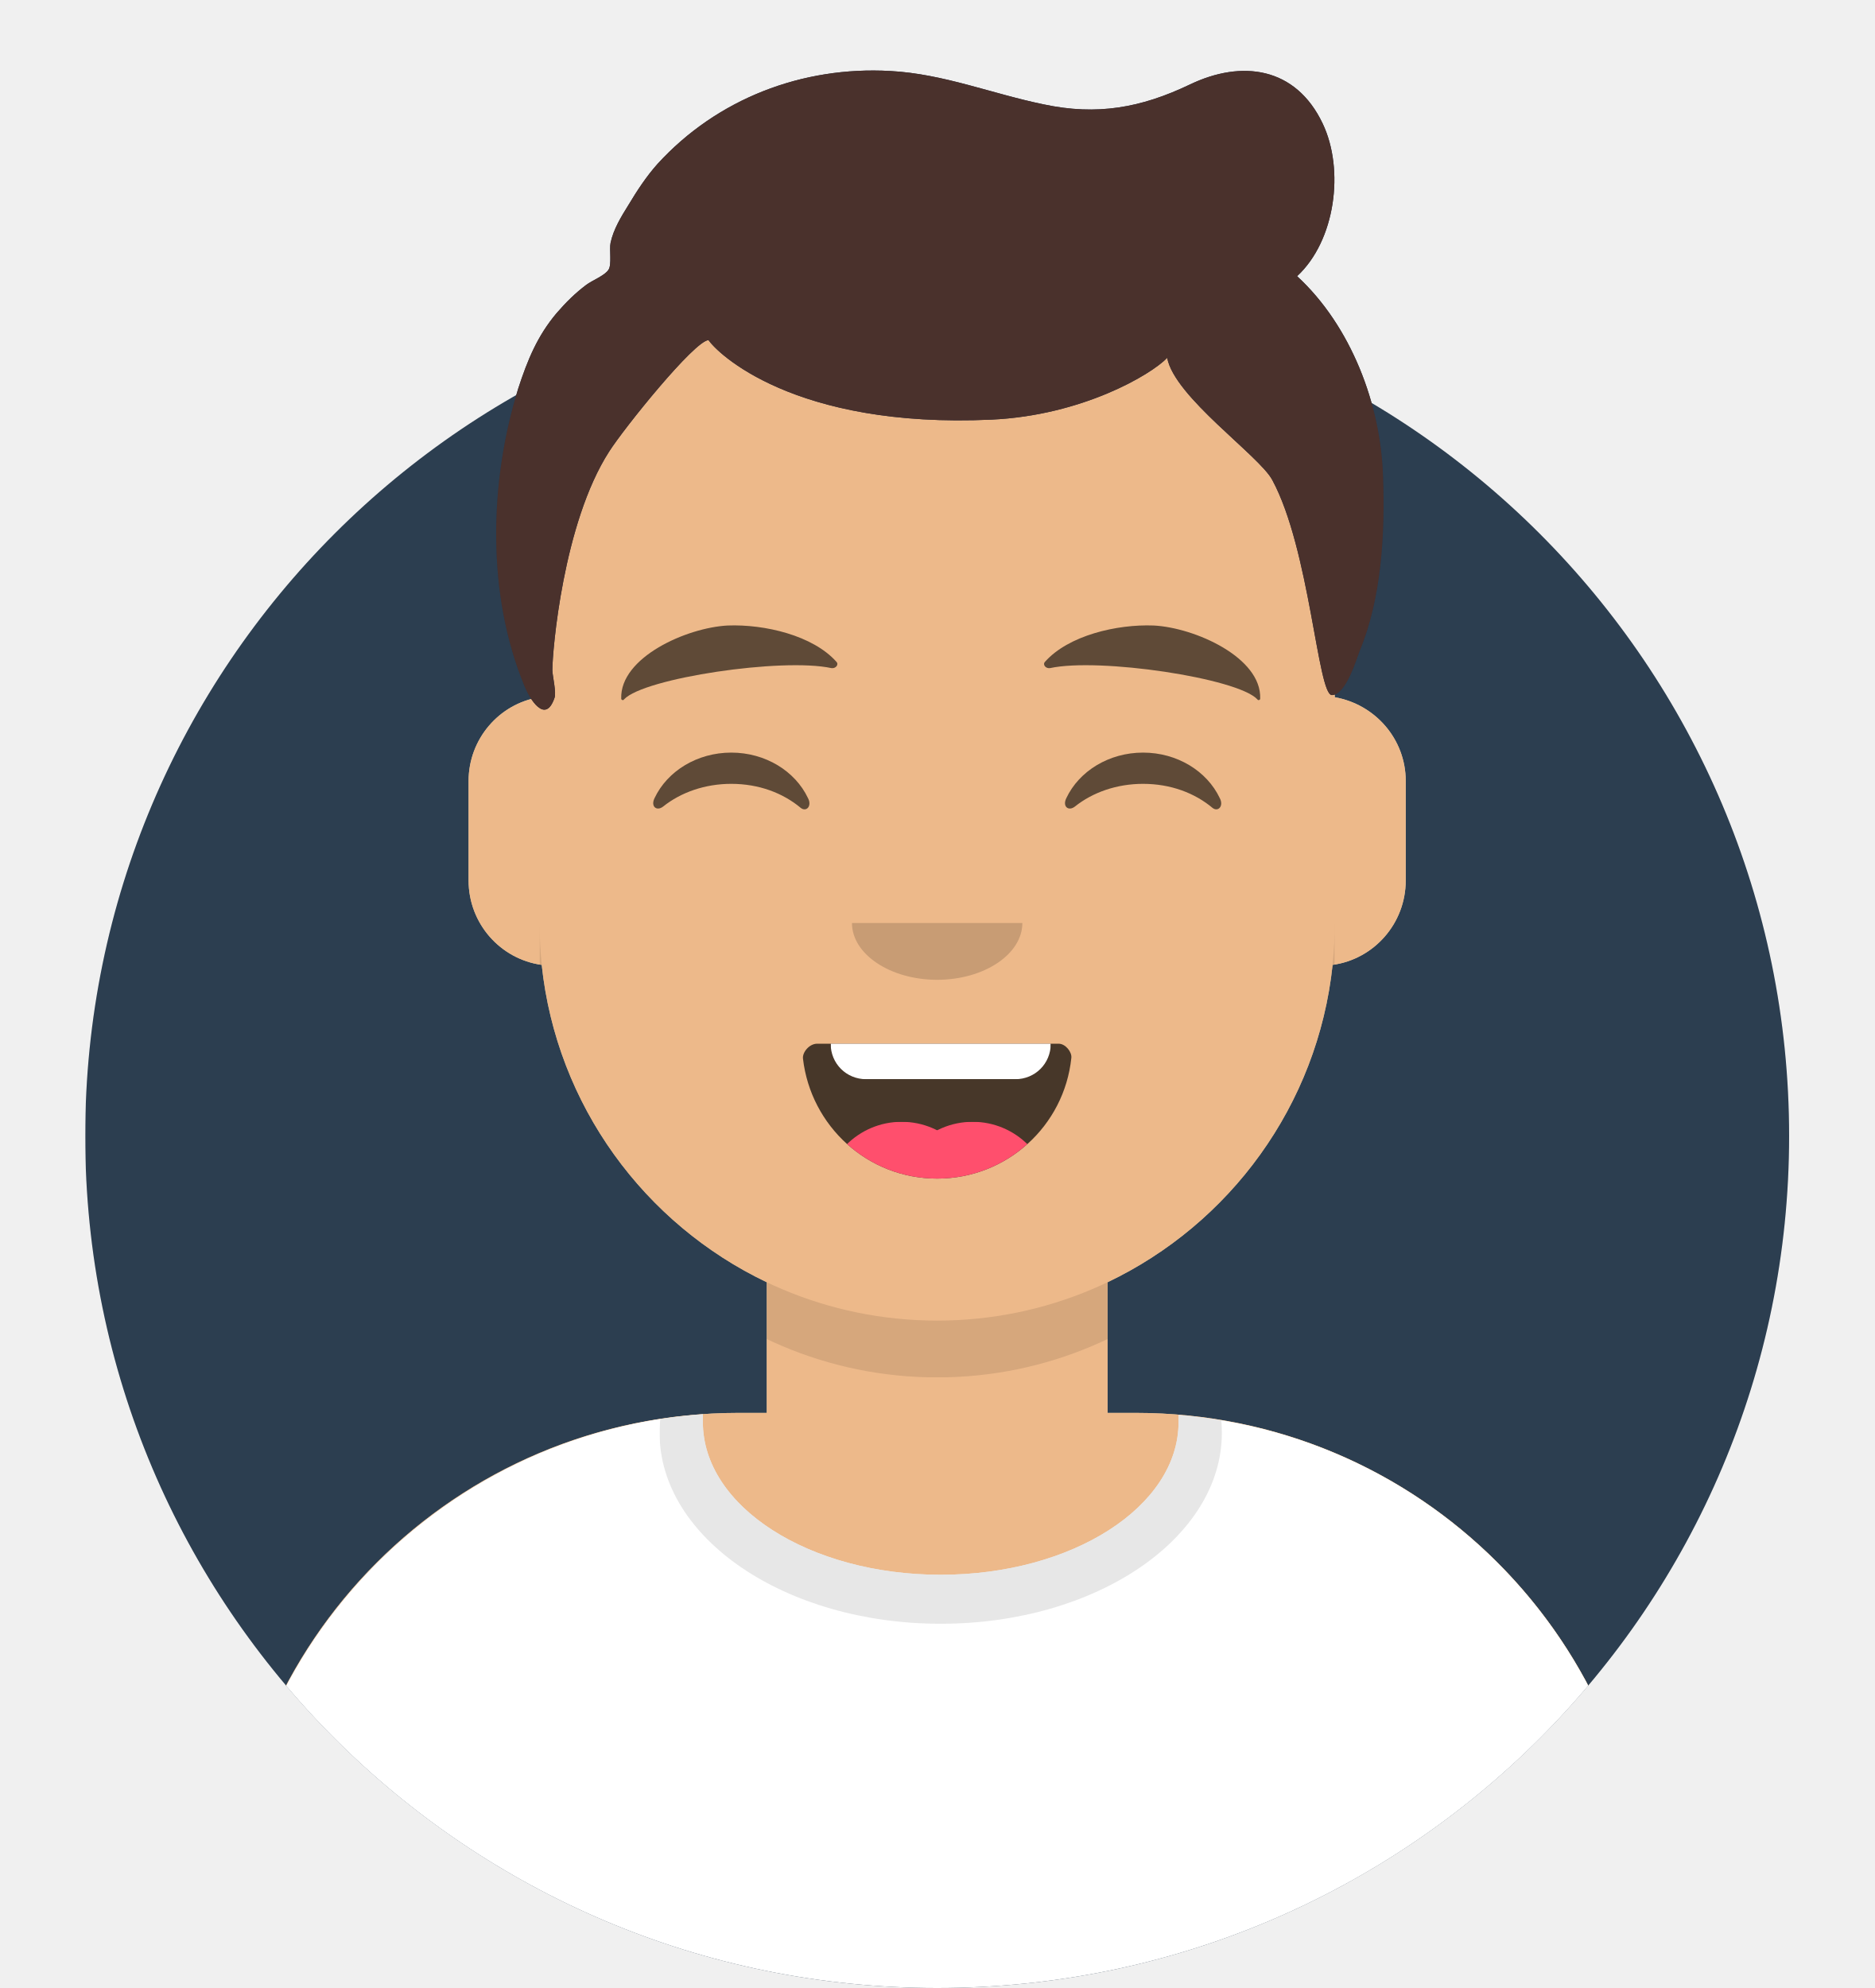
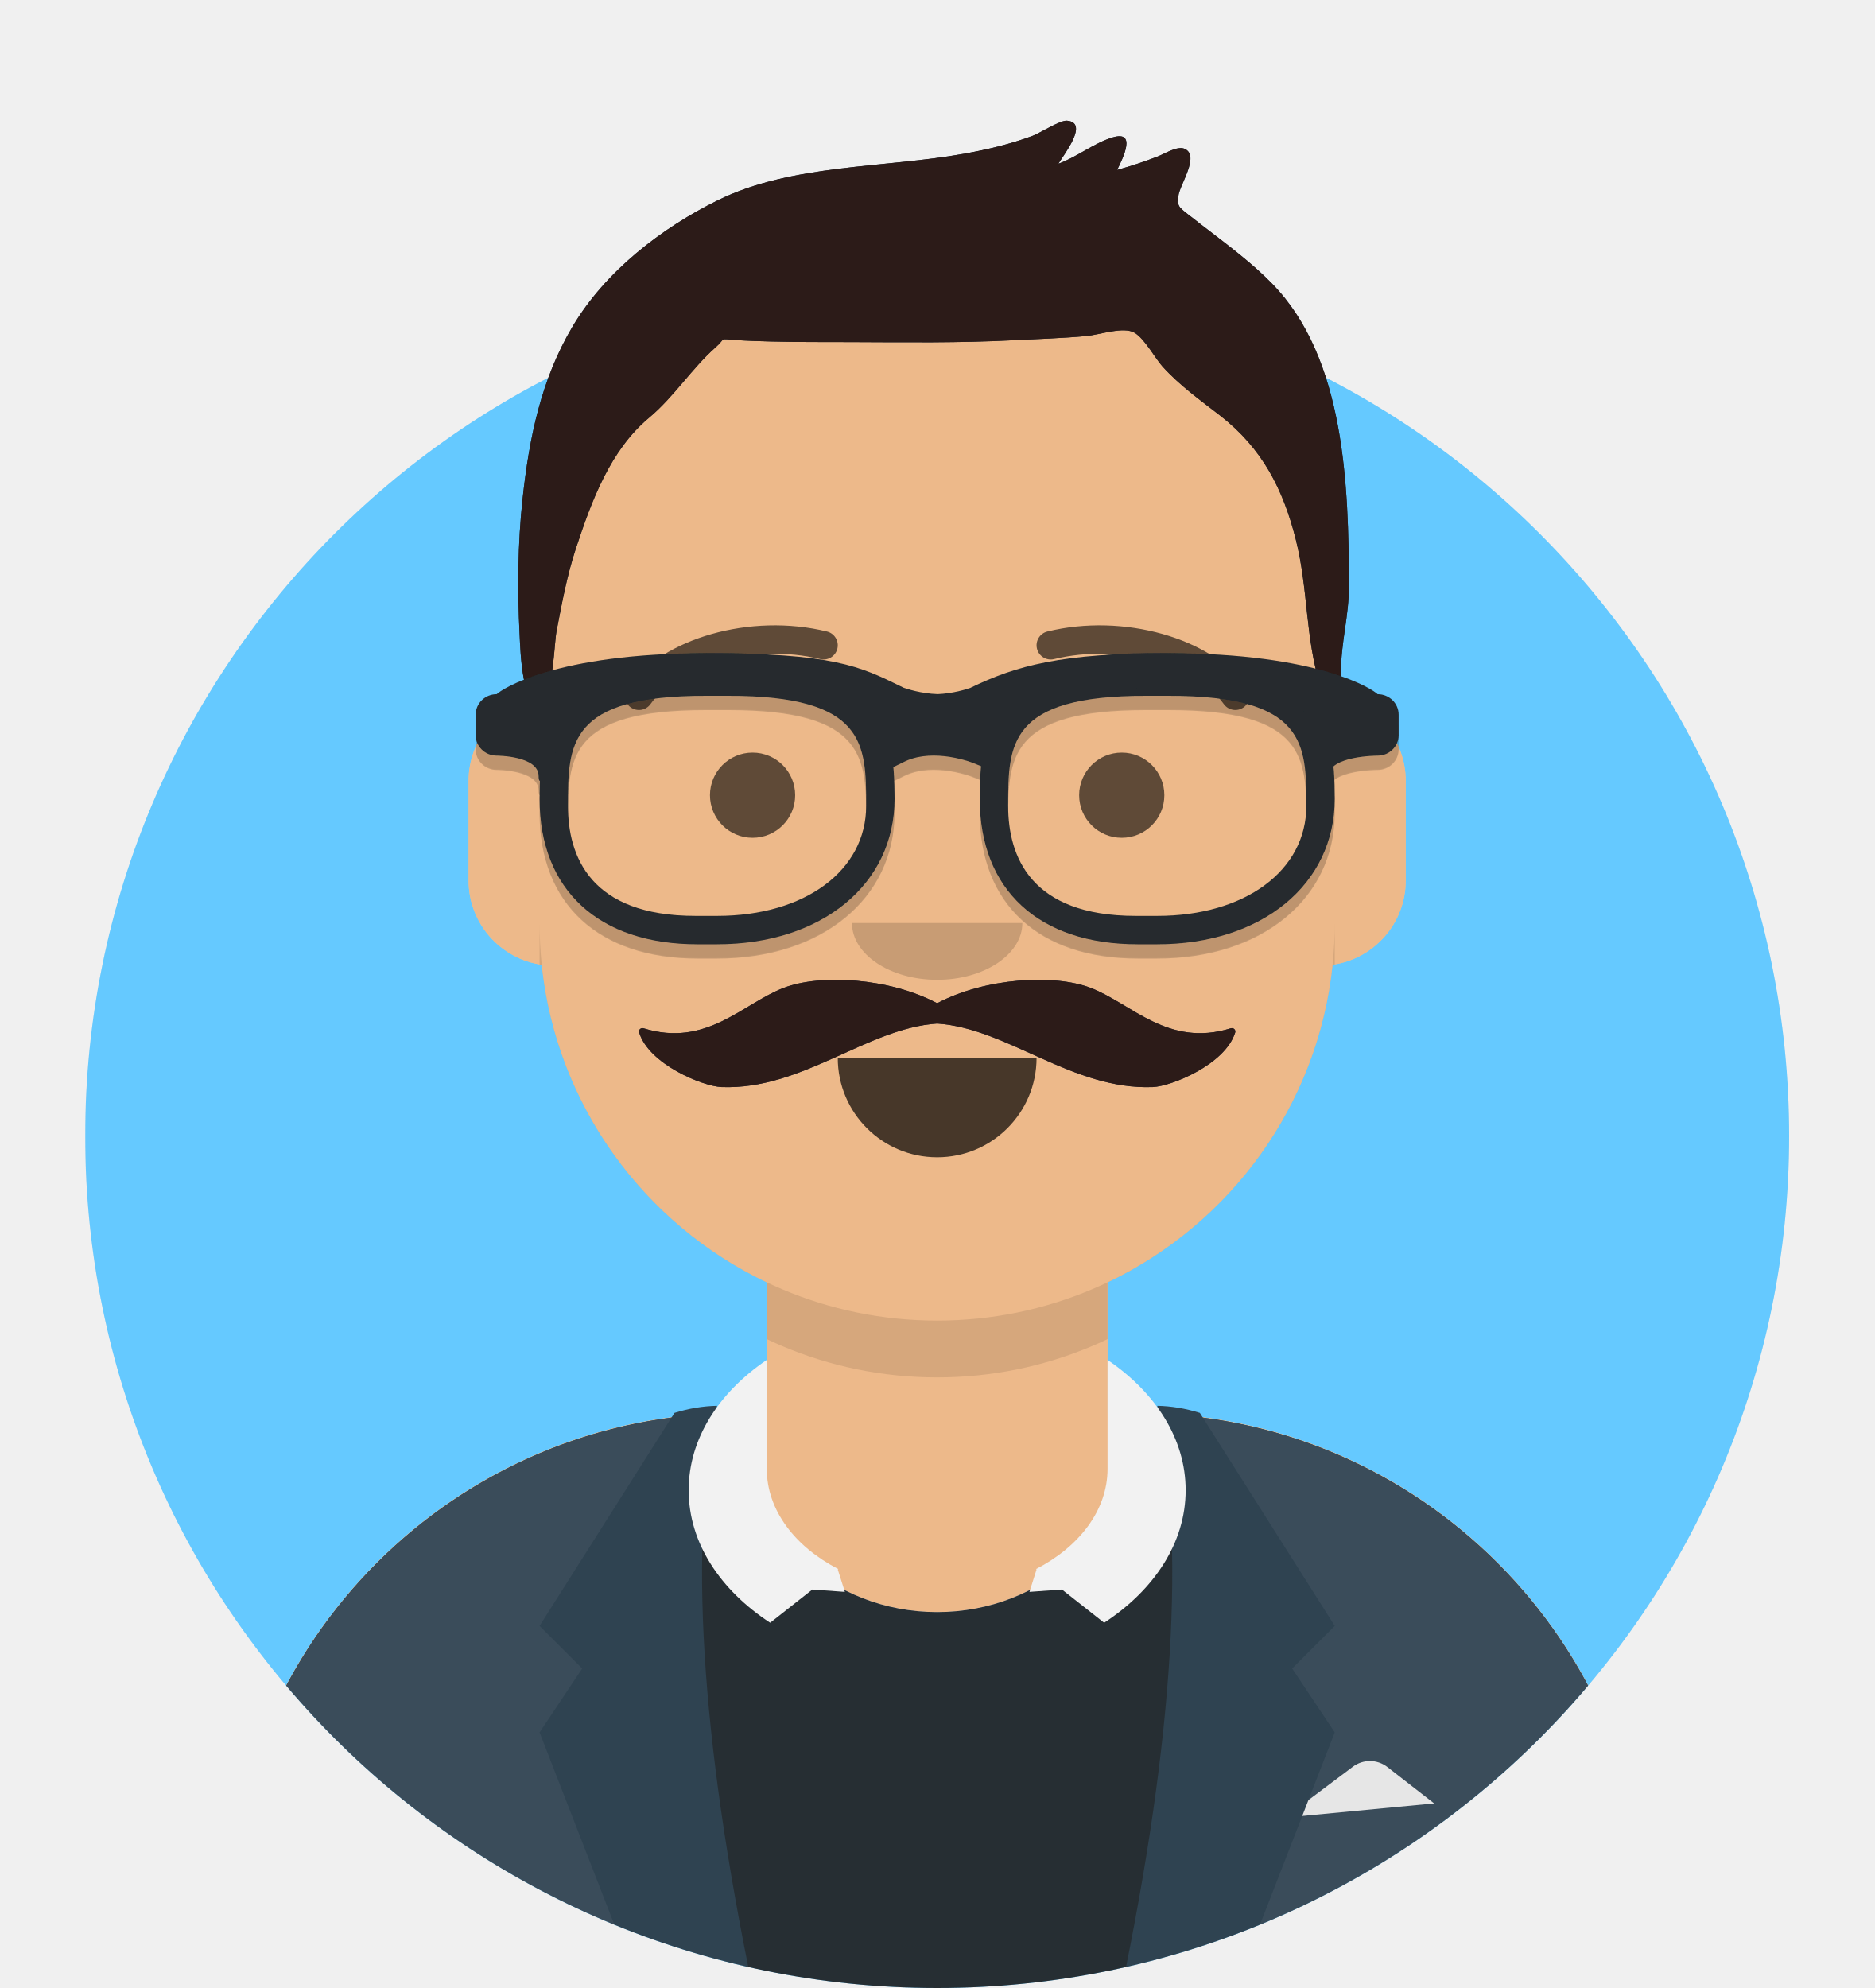
- <svg xmlns="http://www.w3.org/2000/svg" version="1.1" id="Layer_1" x="0px" y="0px" viewBox="0 0 264 280" style="enable-background:new 0 0 264 280;" xml:space="preserve">
-   <style type="text/css">
- 	.st0{fill-rule:evenodd;clip-rule:evenodd;fill:#E6E6E6;}
- 	.st1{filter:url(#Adobe_OpacityMaskFilter);}
- 	.st2{fill-rule:evenodd;clip-rule:evenodd;fill:#FFFFFF;}
- 	.st3{mask:url(#mask-2_1_);}
- 	.st4{fill-rule:evenodd;clip-rule:evenodd;fill:#2C3E50;}
- 	.st5{filter:url(#Adobe_OpacityMaskFilter_1_);}
- 	.st6{mask:url(#mask-4_1_);}
- 	.st7{fill-rule:evenodd;clip-rule:evenodd;fill:#D0C6AC;}
- 	.st8{filter:url(#Adobe_OpacityMaskFilter_2_);}
- 	.st9{mask:url(#mask-6_1_);}
- 	.st10{fill-rule:evenodd;clip-rule:evenodd;fill:#EDB98A;}
- 	.st11{filter:url(#Adobe_OpacityMaskFilter_3_);}
- 	.st12{mask:url(#mask-6_2_);fill-rule:evenodd;clip-rule:evenodd;fill-opacity:0.1;}
- 	.st13{filter:url(#Adobe_OpacityMaskFilter_4_);}
- 	.st14{mask:url(#react-mask-952_1_);}
- 	.st15{filter:url(#Adobe_OpacityMaskFilter_5_);}
- 	.st16{opacity:0.6;mask:url(#react-mask-952_2_);}
- 	.st17{fill-rule:evenodd;clip-rule:evenodd;fill-opacity:0.16;}
- 	.st18{fill-rule:evenodd;clip-rule:evenodd;fill-opacity:0.7;}
- 	.st19{filter:url(#Adobe_OpacityMaskFilter_6_);}
- 	.st20{mask:url(#react-mask-934_1_);fill-rule:evenodd;clip-rule:evenodd;fill:#FFFFFF;}
- 	.st21{filter:url(#Adobe_OpacityMaskFilter_7_);}
- 	.st22{mask:url(#react-mask-934_2_);}
- 	.st23{fill-rule:evenodd;clip-rule:evenodd;fill:#FF4F6D;}
- 	.st24{fill-rule:evenodd;clip-rule:evenodd;fill-opacity:0.6;}
- 	.st25{filter:url(#Adobe_OpacityMaskFilter_8_);}
- 	.st26{mask:url(#react-mask-925_1_);}
- 	.st27{fill-rule:evenodd;clip-rule:evenodd;fill:#28354B;}
- 	.st28{filter:url(#Adobe_OpacityMaskFilter_9_);}
- 	.st29{mask:url(#react-mask-924_1_);}
- 	.st30{fill-rule:evenodd;clip-rule:evenodd;fill:#4A312C;}
- </style>
-   <g>
-     <g transform="translate(-825, -1100)">
+ <svg xmlns="http://www.w3.org/2000/svg" xmlns:xlink="http://www.w3.org/1999/xlink" width="264px" height="280px" viewBox="0 0 264 280" version="1.1">
+   <defs>
+     <circle id="path-1" cx="120" cy="120" r="120" />
+     <path d="M12,160 C12,226.274 65.726,280 132,280 C198.274,280 252,226.274 252,160 L264,160 L264,-1.42108547e-14 L-3.19744231e-14,-1.42108547e-14 L-3.19744231e-14,160 L12,160 Z" id="path-3" />
+     <path d="M124,144.611 L124,163 L128,163 L128,163 C167.765,163 200,195.235 200,235 L200,244 L0,244 L0,235 C-4.86974701e-15,195.235 32.235,163 72,163 L72,163 L76,163 L76,144.611 C58.763,136.422 46.372,119.687 44.305,99.881 C38.48,99.058 34,94.052 34,88 L34,74 C34,68.054 38.325,63.118 44,62.166 L44,56 L44,56 C44,25.072 69.072,5.68137151e-15 100,0 L100,0 L100,0 C130.928,-5.68137151e-15 156,25.072 156,56 L156,62.166 C161.675,63.118 166,68.054 166,74 L166,88 C166,94.052 161.52,99.058 155.695,99.881 C153.628,119.687 141.237,136.422 124,144.611 Z" id="path-5" />
+   </defs>
+   <g id="Avataaar" stroke="none" stroke-width="1" fill="none" fill-rule="evenodd">
+     <g transform="translate(-825, -1100)" id="Avataaar/Circle">
      <g transform="translate(825, 1100)">
-         <g id="Circle" transform="translate(12, 40)">
-           <g id="Circle-Background">
-             <circle class="st0" cx="120" cy="120" r="120" />
-           </g>
-           <defs>
-             <filter id="Adobe_OpacityMaskFilter" filterUnits="userSpaceOnUse" x="0" y="0" width="240" height="240">
-               <feColorMatrix type="matrix" values="1 0 0 0 0  0 1 0 0 0  0 0 1 0 0  0 0 0 1 0" />
-             </filter>
-           </defs>
-           <mask maskUnits="userSpaceOnUse" x="0" y="0" width="240" height="240" id="mask-2_1_">
-             <g class="st1">
-               <circle id="path-1_1_" class="st2" cx="120" cy="120" r="120" />
-             </g>
+         <g id="Circle" stroke-width="1" fill-rule="evenodd" transform="translate(12, 40)">
+           <mask id="mask-2" fill="white">
+             <use xlink:href="#path-1" />
          </mask>
-           <g class="st3">
-             <rect class="st4" width="240" height="240" />
+           <use id="Circle-Background" fill="#E6E6E6" xlink:href="#path-1" />
+           <g id="Color/Palette/Blue-01" mask="url(#mask-2)" fill="#65C9FF">
+             <rect id="🖍Color" x="0" y="0" width="240" height="240" />
          </g>
        </g>
-         <g id="Mask">
- 			</g>
-         <defs>
-           <filter id="Adobe_OpacityMaskFilter_1_" filterUnits="userSpaceOnUse" x="-1" y="0" width="265" height="280">
-             <feColorMatrix type="matrix" values="1 0 0 0 0  0 1 0 0 0  0 0 1 0 0  0 0 0 1 0" />
-           </filter>
-         </defs>
-         <mask maskUnits="userSpaceOnUse" x="-1" y="0" width="265" height="280" id="mask-4_1_">
-           <g class="st5">
-             <path id="path-3_1_" class="st2" d="M12,160c0,66.3,53.7,120,120,120s120-53.7,120-120h12V0H0v160H12z" />
-           </g>
+         <mask id="mask-4" fill="white">
+           <use xlink:href="#path-3" />
        </mask>
-         <g id="Avataaar" class="st6">
+         <g id="Mask" />
+         <g id="Avataaar" stroke-width="1" fill-rule="evenodd" mask="url(#mask-4)">
          <g id="Body" transform="translate(32, 36)">
-             <g>
-               <path class="st7" d="M124,144.6V163h4l0,0c39.8,0,72,32.2,72,72v9H0v-9c0-39.8,32.2-72,72-72l0,0h4v-18.4        c-17.2-8.2-29.6-24.9-31.7-44.7C38.5,99.1,34,94.1,34,88V74c0-5.9,4.3-10.9,10-11.8V56l0,0c0-30.9,25.1-56,56-56l0,0l0,0        c30.9,0,56,25.1,56,56v6.2c5.7,1,10,5.9,10,11.8v14c0,6.1-4.5,11.1-10.3,11.9C153.6,119.7,141.2,136.4,124,144.6z" />
-             </g>
-             <defs>
-               <filter id="Adobe_OpacityMaskFilter_2_" filterUnits="userSpaceOnUse" x="-32" y="0" width="264" height="244">
-                 <feColorMatrix type="matrix" values="1 0 0 0 0  0 1 0 0 0  0 0 1 0 0  0 0 0 1 0" />
-               </filter>
-             </defs>
-             <mask maskUnits="userSpaceOnUse" x="-32" y="0" width="264" height="244" id="mask-6_1_">
-               <g class="st8">
-                 <path id="path-5_1_" class="st2" d="M124,144.6V163h4l0,0c39.8,0,72,32.2,72,72v9H0v-9c0-39.8,32.2-72,72-72l0,0h4v-18.4         c-17.2-8.2-29.6-24.9-31.7-44.7C38.5,99.1,34,94.1,34,88V74c0-5.9,4.3-10.9,10-11.8V56l0,0c0-30.9,25.1-56,56-56l0,0l0,0         c30.9,0,56,25.1,56,56v6.2c5.7,1,10,5.9,10,11.8v14c0,6.1-4.5,11.1-10.3,11.9C153.6,119.7,141.2,136.4,124,144.6z" />
-               </g>
+             <mask id="mask-6" fill="white">
+               <use xlink:href="#path-5" />
            </mask>
-             <g class="st9">
-               <g id="Color" transform="translate(-32, 0)">
-                 <rect class="st10" width="264" height="244" />
+             <use fill="#D0C6AC" xlink:href="#path-5" />
+             <g id="Skin/👶🏽-03-Brown" mask="url(#mask-6)" fill="#EDB98A">
+               <g transform="translate(-32, 0)" id="Color">
+                 <rect x="0" y="0" width="264" height="244" />
              </g>
            </g>
+             <path d="M156,79 L156,102 C156,132.928 130.928,158 100,158 C69.072,158 44,132.928 44,102 L44,79 L44,94 C44,124.928 69.072,150 100,150 C130.928,150 156,124.928 156,94 L156,79 Z" id="Neck-Shadow" fill-opacity="0.1" fill="#000000" mask="url(#mask-6)" />
+           </g>
+           <g id="Clothing/Blazer-+-Sweater" transform="translate(0, 170)">
            <defs>
-               <filter id="Adobe_OpacityMaskFilter_3_" filterUnits="userSpaceOnUse" x="44" y="79" width="112" height="79">
-                 <feColorMatrix type="matrix" values="1 0 0 0 0  0 1 0 0 0  0 0 1 0 0  0 0 0 1 0" />
-               </filter>
+               <path d="M105.192,29.052 L104,29.052 L104,29.052 C64.235,29.052 32,61.287 32,101.052 L32,110 L232,110 L232,101.052 C232,61.287 199.765,29.052 160,29.052 L160,29.052 L158.808,29.052 C158.935,30.035 159,31.036 159,32.052 C159,45.859 146.912,57.052 132,57.052 C117.088,57.052 105,45.859 105,32.052 C105,31.036 105.065,30.035 105.192,29.052 Z" id="react-path-137" />
            </defs>
-             <mask maskUnits="userSpaceOnUse" x="44" y="79" width="112" height="79" id="mask-6_2_">
-               <g class="st11">
-                 <path id="path-5_2_" class="st2" d="M124,144.6V163h4l0,0c39.8,0,72,32.2,72,72v9H0v-9c0-39.8,32.2-72,72-72l0,0h4v-18.4         c-17.2-8.2-29.6-24.9-31.7-44.7C38.5,99.1,34,94.1,34,88V74c0-5.9,4.3-10.9,10-11.8V56l0,0c0-30.9,25.1-56,56-56l0,0l0,0         c30.9,0,56,25.1,56,56v6.2c5.7,1,10,5.9,10,11.8v14c0,6.1-4.5,11.1-10.3,11.9C153.6,119.7,141.2,136.4,124,144.6z" />
-               </g>
+             <mask id="react-mask-138" fill="white">
+               <use xlink:href="#react-path-137" />
            </mask>
-             <path id="Neck-Shadow" class="st12" d="M156,79v23c0,30.9-25.1,56-56,56s-56-25.1-56-56V79v15c0,30.9,25.1,56,56,56       s56-25.1,56-56V79z" />
+             <use id="Clothes" fill="#E6E6E6" fill-rule="evenodd" xlink:href="#react-path-137" />
+             <g id="Color/Palette/Black" mask="url(#react-mask-138)" fill-rule="evenodd" fill="#262E33">
+               <rect id="🖍Color" x="0" y="0" width="264" height="110" />
+             </g>
+             <g id="Blazer" stroke-width="1" fill-rule="evenodd" transform="translate(32, 28)">
+               <path d="M68.785,1.122 C30.512,2.804 1.24427139e-14,34.365 0,73.052 L0,82 L69.362,82 C65.961,69.92 64,55.709 64,40.5 C64,26.173 65.74,12.731 68.785,1.122 Z M131.638,82 L200,82 L200,73.052 C200,34.707 170.025,3.363 132.229,1.174 C135.265,12.771 137,26.194 137,40.5 C137,55.709 135.039,69.92 131.638,82 Z" id="Saco" fill="#3A4C5A" />
+               <path d="M149,58 L158.556,50.833 L158.556,50.833 C159.999,49.751 161.988,49.768 163.412,50.876 L170,56 L149,58 Z" id="Pocket-hanky" fill="#E6E6E6" />
+               <path d="M69,1.13686838e-13 C65,19.333 66.667,46.667 74,82 L58,82 L44,46 L50,37 L44,31 L63,1 C65.028,0.369 67.028,0.036 69,1.13686838e-13 Z" id="Wing" fill="#2F4351" />
+               <path d="M151,1.13686838e-13 C147,19.333 148.667,46.667 156,82 L140,82 L126,46 L132,37 L126,31 L145,1 C147.028,0.369 149.028,0.036 151,1.13686838e-13 Z" id="Wing" fill="#2F4351" transform="translate(141, 41) scale(-1, 1) translate(-141, -41) " />
+             </g>
+             <path d="M156,21.539 C162.772,26.136 167,32.656 167,39.888 C167,47.289 162.572,53.945 155.52,58.556 L149.579,53.876 L145,54.208 L146,51.057 L145.922,50.996 C152.022,47.853 156,42.7 156,36.877 L156,21.539 Z M108,21.539 C101.228,26.136 97,32.656 97,39.888 C97,47.289 101.428,53.945 108.48,58.556 L114.421,53.876 L119,54.208 L118,51.057 L118.078,50.996 C111.978,47.853 108,42.7 108,36.877 L108,21.539 Z" id="Collar" fill="#F2F2F2" fill-rule="evenodd" />
          </g>
-           <g transform="translate(0, 170)">
-             <g id="Clothes">
-               <path class="st0" d="M166,29.3c37,3,66,34,66,71.8v8.9H32v-8.9C32,63,61.6,31.8,99,29.2c0,0.4,0,0.7,0,1.1        c0,11.9,15,21.5,33.5,21.5S166,42.2,166,30.3C166,30,166,29.6,166,29.3z" />
+           <g id="Face" transform="translate(76, 82)" fill="#000000">
+             <g id="Mouth/Default" transform="translate(2, 52)" fill-opacity="0.7">
+               <path d="M40,15 C40,22.732 46.268,29 54,29 L54,29 C61.732,29 68,22.732 68,15" id="Mouth" />
            </g>
-             <defs>
-               <filter id="Adobe_OpacityMaskFilter_4_" filterUnits="userSpaceOnUse" x="0" y="0" width="264" height="110">
-                 <feColorMatrix type="matrix" values="1 0 0 0 0  0 1 0 0 0  0 0 1 0 0  0 0 0 1 0" />
-               </filter>
-             </defs>
-             <mask maskUnits="userSpaceOnUse" x="0" y="0" width="264" height="110" id="react-mask-952_1_">
-               <g class="st13">
-                 <path id="react-path-951_1_" class="st2" d="M166,29.3c37,3,66,34,66,71.8v8.9H32v-8.9C32,63,61.6,31.8,99,29.2         c0,0.4,0,0.7,0,1.1c0,11.9,15,21.5,33.5,21.5S166,42.2,166,30.3C166,30,166,29.6,166,29.3z" />
-               </g>
-             </mask>
-             <g class="st14">
-               <rect class="st2" width="264" height="110" />
+             <g id="Nose/Default" transform="translate(28, 40)" fill-opacity="0.16">
+               <path d="M16,8 C16,12.418 21.373,16 28,16 L28,16 C34.627,16 40,12.418 40,8" id="Nose" />
            </g>
-             <defs>
-               <filter id="Adobe_OpacityMaskFilter_5_" filterUnits="userSpaceOnUse" x="92.9" y="4.9" width="79.3" height="53.8">
-                 <feColorMatrix type="matrix" values="1 0 0 0 0  0 1 0 0 0  0 0 1 0 0  0 0 0 1 0" />
-               </filter>
-             </defs>
-             <mask maskUnits="userSpaceOnUse" x="92.9" y="4.9" width="79.3" height="53.8" id="react-mask-952_2_">
-               <g class="st15">
-                 <path id="react-path-951_2_" class="st2" d="M166,29.3c37,3,66,34,66,71.8v8.9H32v-8.9C32,63,61.6,31.8,99,29.2         c0,0.4,0,0.7,0,1.1c0,11.9,15,21.5,33.5,21.5S166,42.2,166,30.3C166,30,166,29.6,166,29.3z" />
-               </g>
-             </mask>
-             <g id="Shadowy" class="st16">
-               <g transform="translate(92, 4)">
-                 <ellipse class="st17" cx="40.5" cy="27.8" rx="39.6" ry="26.9" />
+             <g id="Eyes/Default-😀" transform="translate(0, 8)" fill-opacity="0.6">
+               <circle id="Eye" cx="30" cy="22" r="6" />
+               <circle id="Eye" cx="82" cy="22" r="6" />
+             </g>
+             <g id="Eyebrow/Outline/Default" fill-opacity="0.6">
+               <g id="I-Browse" transform="translate(12, 6)">
+                 <path d="M3.63,11.159 C7.545,5.65 18.278,2.561 27.523,4.831 C28.596,5.095 29.679,4.439 29.942,3.366 C30.206,2.293 29.55,1.21 28.477,0.947 C17.74,-1.69 5.312,1.887 0.37,8.841 C-0.27,9.742 -0.059,10.99 0.841,11.63 C1.742,12.27 2.99,12.059 3.63,11.159 Z" id="Eyebrow" fill-rule="nonzero" />
+                 <path d="M61.63,11.159 C65.545,5.65 76.278,2.561 85.523,4.831 C86.596,5.095 87.679,4.439 87.942,3.366 C88.206,2.293 87.55,1.21 86.477,0.947 C75.74,-1.69 63.312,1.887 58.37,8.841 C57.73,9.742 57.941,10.99 58.841,11.63 C59.742,12.27 60.99,12.059 61.63,11.159 Z" id="Eyebrow" fill-rule="nonzero" transform="translate(73.00015, 6.039198) scale(-1, 1) translate(-73.00015, -6.039198) " />
              </g>
            </g>
          </g>
-           <g id="Face" transform="translate(76, 82)">
-             <g transform="translate(2, 52)">
-               <g id="Mouth">
-                 <path class="st18" d="M35.1,15.1C36.2,24.6,44.2,32,54,32c9.8,0,17.9-7.4,18.9-17c0.1-0.8-0.8-2-1.8-2c-14.9,0-26.3,0-34,0         C36,13,35,14.2,35.1,15.1z" />
-               </g>
-               <defs>
-                 <filter id="Adobe_OpacityMaskFilter_6_" filterUnits="userSpaceOnUse" x="39" y="2" width="31" height="16">
-                   <feColorMatrix type="matrix" values="1 0 0 0 0  0 1 0 0 0  0 0 1 0 0  0 0 0 1 0" />
-                 </filter>
-               </defs>
-               <mask maskUnits="userSpaceOnUse" x="39" y="2" width="31" height="16" id="react-mask-934_1_">
-                 <g class="st19">
-                   <path id="react-path-933_1_" class="st2" d="M35.1,15.1C36.2,24.6,44.2,32,54,32c9.8,0,17.9-7.4,18.9-17          c0.1-0.8-0.8-2-1.8-2c-14.9,0-26.3,0-34,0C36,13,35,14.2,35.1,15.1z" />
-                 </g>
-               </mask>
-               <path id="Teeth" class="st20" d="M44,2h21c2.8,0,5,2.2,5,5v6c0,2.8-2.2,5-5,5H44c-2.8,0-5-2.2-5-5V7C39,4.2,41.2,2,44,2z" />
-               <defs>
-                 <filter id="Adobe_OpacityMaskFilter_7_" filterUnits="userSpaceOnUse" x="38" y="24" width="32" height="22">
-                   <feColorMatrix type="matrix" values="1 0 0 0 0  0 1 0 0 0  0 0 1 0 0  0 0 0 1 0" />
-                 </filter>
-               </defs>
-               <mask maskUnits="userSpaceOnUse" x="38" y="24" width="32" height="22" id="react-mask-934_2_">
-                 <g class="st21">
-                   <path id="react-path-933_2_" class="st2" d="M35.1,15.1C36.2,24.6,44.2,32,54,32c9.8,0,17.9-7.4,18.9-17          c0.1-0.8-0.8-2-1.8-2c-14.9,0-26.3,0-34,0C36,13,35,14.2,35.1,15.1z" />
-                 </g>
-               </mask>
-               <g id="Tongue" class="st22">
-                 <g transform="translate(38, 24)">
-                   <circle class="st23" cx="11" cy="11" r="11" />
-                   <circle class="st23" cx="21" cy="11" r="11" />
-                 </g>
-               </g>
-             </g>
-             <g transform="translate(28, 40)">
-               <path id="Nose" class="st17" d="M16,8c0,4.4,5.4,8,12,8l0,0c6.6,0,12-3.6,12-8" />
-             </g>
-             <g transform="translate(0, 8)">
-               <path id="Squint" class="st24" d="M16.2,22.4C18,18.6,22.2,16,27,16c4.8,0,9,2.6,10.8,6.4c0.6,1.1-0.2,2-1,1.4        c-2.5-2.1-5.9-3.4-9.8-3.4c-3.7,0-7.1,1.2-9.6,3.2C16.5,24.3,15.6,23.6,16.2,22.4z" />
-               <path class="st24" d="M74.2,22.4C76,18.6,80.2,16,85,16c4.8,0,9,2.6,10.8,6.4c0.6,1.1-0.2,2-1,1.4c-2.5-2.1-5.9-3.4-9.8-3.4        c-3.7,0-7.1,1.2-9.6,3.2C74.5,24.3,73.6,23.6,74.2,22.4z" />
-             </g>
-             <g>
-               <path id="Eyebrow" class="st24" d="M26.5,6.1c-5.8,0.3-15.2,4.5-15,10.3c0,0.2,0.3,0.3,0.4,0.1c2.8-3,22.3-5.9,29.2-4.4        c0.6,0.1,1.1-0.5,0.7-0.9C38.5,7.5,31.7,5.9,26.5,6.1" />
-               <path class="st24" d="M86.5,6.1c5.8,0.3,15.2,4.5,15,10.3c0,0.2-0.3,0.3-0.4,0.1c-2.8-3-22.3-5.9-29.2-4.4        c-0.6,0.1-1.1-0.5-0.7-0.9C74.5,7.5,81.3,5.9,86.5,6.1" />
-             </g>
-           </g>
-           <g id="Top">
+           <g id="Top" stroke-width="1" fill-rule="evenodd">
            <defs>
-               <filter id="Adobe_OpacityMaskFilter_8_" filterUnits="userSpaceOnUse" x="-1" y="0" width="264" height="280">
-                 <feColorMatrix type="matrix" values="1 0 0 0 0  0 1 0 0 0  0 0 1 0 0  0 0 0 1 0" />
+               <rect id="react-path-93" x="0" y="0" width="264" height="280" />
+               <path d="M180.15,39.92 C177.39,37.1 174.186,34.707 171.069,32.307 C170.382,31.777 169.683,31.261 169.011,30.712 C168.858,30.587 167.292,29.466 167.105,29.053 C166.654,28.06 166.915,28.833 166.977,27.649 C167.056,26.151 170.111,21.919 167.831,20.949 C166.828,20.522 165.04,21.658 164.078,22.033 C162.196,22.767 160.292,23.393 158.347,23.933 C159.279,22.076 161.055,18.359 157.716,19.354 C155.114,20.129 152.69,22.122 150.076,23.059 C150.941,21.642 154.4,17.248 151.274,17.002 C150.302,16.926 147.471,18.75 146.424,19.14 C143.287,20.305 140.083,21.059 136.79,21.653 C125.592,23.671 112.497,23.095 102.137,28.193 C94.149,32.124 86.263,38.222 81.648,45.988 C77.201,53.473 75.538,61.664 74.607,70.241 C73.924,76.536 73.868,83.043 74.188,89.36 C74.292,91.43 74.525,100.971 77.532,98.081 C79.03,96.642 79.019,90.828 79.396,88.86 C80.147,84.945 80.87,81.013 82.122,77.223 C84.328,70.544 86.931,63.43 92.427,58.83 C95.954,55.878 98.431,51.889 101.806,48.911 C103.322,47.574 102.165,47.713 104.603,47.889 C106.241,48.006 107.885,48.051 109.526,48.094 C113.322,48.193 117.124,48.168 120.921,48.181 C128.568,48.209 136.179,48.317 143.819,47.916 C147.214,47.739 150.618,47.642 154.004,47.328 C155.895,47.153 159.251,45.941 160.808,46.867 C162.233,47.714 163.713,50.482 164.736,51.615 C167.154,54.294 170.036,56.339 172.862,58.535 C178.757,63.115 181.732,68.867 183.523,76.023 C185.306,83.153 184.806,89.768 187.013,96.785 C187.402,98.018 188.429,100.145 189.695,98.239 C189.93,97.885 189.87,95.939 189.87,94.819 C189.87,90.3 191.014,86.908 191,82.359 C190.944,68.527 190.496,50.491 180.15,39.92 Z" id="react-path-92" />
+               <filter x="-0.8%" y="-2.0%" width="101.5%" height="108.0%" filterUnits="objectBoundingBox" id="react-filter-89">
+                 <feOffset dx="0" dy="2" in="SourceAlpha" result="shadowOffsetOuter1" />
+                 <feColorMatrix values="0 0 0 0 0   0 0 0 0 0   0 0 0 0 0  0 0 0 0.16 0" type="matrix" in="shadowOffsetOuter1" result="shadowMatrixOuter1" />
+                 <feMerge>
+                   <feMergeNode in="shadowMatrixOuter1" />
+                   <feMergeNode in="SourceGraphic" />
+                 </feMerge>
              </filter>
            </defs>
-             <mask maskUnits="userSpaceOnUse" x="-1" y="0" width="264" height="280" id="react-mask-925_1_">
-               <g class="st25">
-                 <rect id="react-path-927_1_" class="st2" width="264" height="280" />
-               </g>
+             <mask id="react-mask-91" fill="white">
+               <use xlink:href="#react-path-93" />
            </mask>
-             <g class="st26">
+             <g id="Mask" />
+             <g id="Top/Short-Hair/Short-Flat" mask="url(#react-mask-91)">
              <g transform="translate(-1, 0)">
-                 <g id="Short-Hair">
-                   <path class="st27" d="M183.7,38.9c5.4-5,6.7-15,3.6-21.5c-3.8-8-11.4-9-18.7-5.5c-6.9,3.3-13.1,4.4-20.6,2.8          c-7.3-1.5-14.1-4.3-21.6-4.7C114,9.3,102,13.9,93.6,23.1c-1.6,1.8-2.9,3.8-4.1,5.8c-1,1.6-2.1,3.4-2.5,5.3          c-0.2,0.9,0.2,3.1-0.3,3.8c-0.5,0.8-2.3,1.5-3.1,2.1c-1.6,1.2-2.9,2.5-4.2,4c-2.7,3.2-4.1,6.6-5.4,10.6          c-4.1,13.2-4.5,29,0.9,42c0.7,1.7,2.9,5.4,4.2,1.6c0.3-0.7-0.3-3.2-0.3-3.9c0-2.7,1.5-20.7,8-30.8c2.1-3.3,12-15.6,14-15.7          c1.1,1.7,11.9,12.5,39.9,11.2c12.7-0.6,22.4-6.3,24.7-8.7c1,5.5,13,13.8,14.8,17.2c5.3,9.8,6.4,30.3,8.4,30.3          s3.5-5.2,3.9-6.2c3.1-7.4,3.6-16.6,3.3-24.6C195.5,57,191.3,45.9,183.7,38.9z" />
+                 <g id="Facial-Hair/Moustache-Fancy" transform="translate(49, 72)">
+                   <defs>
+                     <path d="M84,69.297 C77.208,65.711 67.578,65.149 62.389,67.132 C56.614,69.337 51.505,75.583 42.639,72.828 C42.27,72.714 41.909,73.045 42.02,73.409 C43.394,77.918 51.028,81.007 53.622,81.108 C64.961,81.55 74.095,72.83 84,72.161 C93.906,72.83 103.039,81.55 114.379,81.108 C116.973,81.007 124.607,77.918 125.98,73.409 C126.091,73.045 125.731,72.714 125.362,72.828 C116.495,75.583 111.386,69.337 105.612,67.132 C100.422,65.149 90.792,65.711 84,69.297 Z" id="react-path-120" />
+                   </defs>
+                   <mask id="react-mask-119" fill="white">
+                     <use xlink:href="#react-path-120" />
+                   </mask>
+                   <use id="Moustache-U-a-Question" fill="#28354B" fill-rule="evenodd" xlink:href="#react-path-120" />
+                   <g id="Color/Hair/Brown" mask="url(#react-mask-119)" fill="#2C1B18">
+                     <g transform="translate(-32, 0)" id="Color">
+                       <rect x="0" y="0" width="264" height="244" />
+                     </g>
+                   </g>
                </g>
-                 <defs>
-                   <filter id="Adobe_OpacityMaskFilter_9_" filterUnits="userSpaceOnUse" x="0" y="0" width="264" height="280">
-                     <feColorMatrix type="matrix" values="1 0 0 0 0  0 1 0 0 0  0 0 1 0 0  0 0 0 1 0" />
-                   </filter>
-                 </defs>
-                 <mask maskUnits="userSpaceOnUse" x="0" y="0" width="264" height="280" id="react-mask-924_1_">
-                   <g class="st28">
-                     <path id="react-path-926_1_" class="st2" d="M183.7,38.9c5.4-5,6.7-15,3.6-21.5c-3.8-8-11.4-9-18.7-5.5           c-6.9,3.3-13.1,4.4-20.6,2.8c-7.3-1.5-14.1-4.3-21.6-4.7C114,9.3,102,13.9,93.6,23.1c-1.6,1.8-2.9,3.8-4.1,5.8           c-1,1.6-2.1,3.4-2.5,5.3c-0.2,0.9,0.2,3.1-0.3,3.8c-0.5,0.8-2.3,1.5-3.1,2.1c-1.6,1.2-2.9,2.5-4.2,4           c-2.7,3.2-4.1,6.6-5.4,10.6c-4.1,13.2-4.5,29,0.9,42c0.7,1.7,2.9,5.4,4.2,1.6c0.3-0.7-0.3-3.2-0.3-3.9           c0-2.7,1.5-20.7,8-30.8c2.1-3.3,12-15.6,14-15.7c1.1,1.7,11.9,12.5,39.9,11.2c12.7-0.6,22.4-6.3,24.7-8.7           c1,5.5,13,13.8,14.8,17.2c5.3,9.8,6.4,30.3,8.4,30.3s3.5-5.2,3.9-6.2c3.1-7.4,3.6-16.6,3.3-24.6           C195.5,57,191.3,45.9,183.7,38.9z" />
+                 <mask id="react-mask-90" fill="white">
+                   <use xlink:href="#react-path-92" />
+                 </mask>
+                 <use id="Short-Hair" stroke="none" fill="#1F3140" fill-rule="evenodd" xlink:href="#react-path-92" />
+                 <g id="Skin/👶🏽-03-Brown" mask="url(#react-mask-90)" fill="#2C1B18">
+                   <g transform="translate(0, 0) " id="Color">
+                     <rect x="0" y="0" width="264" height="280" />
                  </g>
-                 </mask>
-                 <g class="st29">
-                   <g transform="translate(0, 0) ">
-                     <rect class="st30" width="264" height="280" />
+                 </g>
+                 <g id="Top/_Resources/Prescription-02" fill="none" transform="translate(62, 85)" stroke-width="1">
+                   <defs>
+                     <filter x="-0.8%" y="-2.4%" width="101.5%" height="109.8%" filterUnits="objectBoundingBox" id="react-filter-108">
+                       <feOffset dx="0" dy="2" in="SourceAlpha" result="shadowOffsetOuter1" />
+                       <feColorMatrix values="0 0 0 0 0   0 0 0 0 0   0 0 0 0 0  0 0 0 0.2 0" type="matrix" in="shadowOffsetOuter1" result="shadowMatrixOuter1" />
+                       <feMerge>
+                         <feMergeNode in="shadowMatrixOuter1" />
+                         <feMergeNode in="SourceGraphic" />
+                       </feMerge>
+                     </filter>
+                   </defs>
+                   <g id="Wayfarers" filter="url(#react-filter-108)" transform="translate(6, 7)" fill="#252C2F">
+                     <path d="M34,41 L31.242,41 C17.315,41 9,33.336 9,20.5 C9,10.127 10.817,0 32.53,0 L35.47,0 C57.183,0 59,10.127 59,20.5 C59,32.569 48.721,41 34,41 Z M32.385,6 C13,6 13,12.841 13,21.502 C13,28.572 16.116,37 30.971,37 L34,37 C46.365,37 55,30.627 55,21.502 C55,12.841 55,6 35.615,6 L32.385,6 Z" id="Left" fill-rule="nonzero" />
+                     <path d="M96,41 L93.242,41 C79.315,41 71,33.336 71,20.5 C71,10.127 72.817,0 94.53,0 L97.47,0 C119.183,0 121,10.127 121,20.5 C121,32.569 110.721,41 96,41 Z M94.385,6 C75,6 75,12.841 75,21.502 C75,28.572 78.119,37 92.971,37 L96,37 C108.365,37 117,30.627 117,21.502 C117,12.841 117,6 97.615,6 L94.385,6 Z" id="Right" fill-rule="nonzero" />
+                     <path d="M2.955,5.772 C3.646,5.096 11.21,0 32.5,0 C50.351,0 54.13,1.853 59.85,4.652 L60.269,4.859 C60.667,4.999 62.7,5.69 65.079,5.766 C67.246,5.673 69.1,5.085 69.642,4.897 C76.17,1.722 82.561,0 97.5,0 C118.79,0 126.354,5.096 127.045,5.772 C128.679,5.772 130,7.062 130,8.657 L130,11.543 C130,13.139 128.679,14.429 127.045,14.429 C127.045,14.429 120.144,14.429 120.144,17.315 C120.144,20.2 118.182,13.139 118.182,11.543 L118.182,8.732 C114.579,7.353 108.128,4.786 97.5,4.786 C85.658,4.786 79.761,6.886 74.702,8.971 L74.759,9.108 L74.756,11.094 L72.539,16.444 L69.8,15.361 C69.556,15.264 69.028,15.09 68.296,14.91 C66.256,14.407 64.159,14.254 62.304,14.634 C61.624,14.774 60.992,14.984 60.413,15.267 L57.77,16.558 L55.127,11.396 L55.244,9.102 L55.325,8.907 C50.962,6.874 46.939,4.786 32.5,4.786 C21.872,4.786 15.422,7.352 11.818,8.731 L11.818,11.543 C11.818,13.139 8.864,20.2 8.864,17.315 C8.864,14.429 2.955,14.429 2.955,14.429 C1.324,14.429 0,13.139 0,11.543 L0,8.657 C0,7.062 1.324,5.772 2.955,5.772 Z" id="Stuff" fill-rule="nonzero" />
                  </g>
                </g>
              </g>
            </g>
          </g>
        </g>
      </g>
    </g>
  </g>
</svg>
